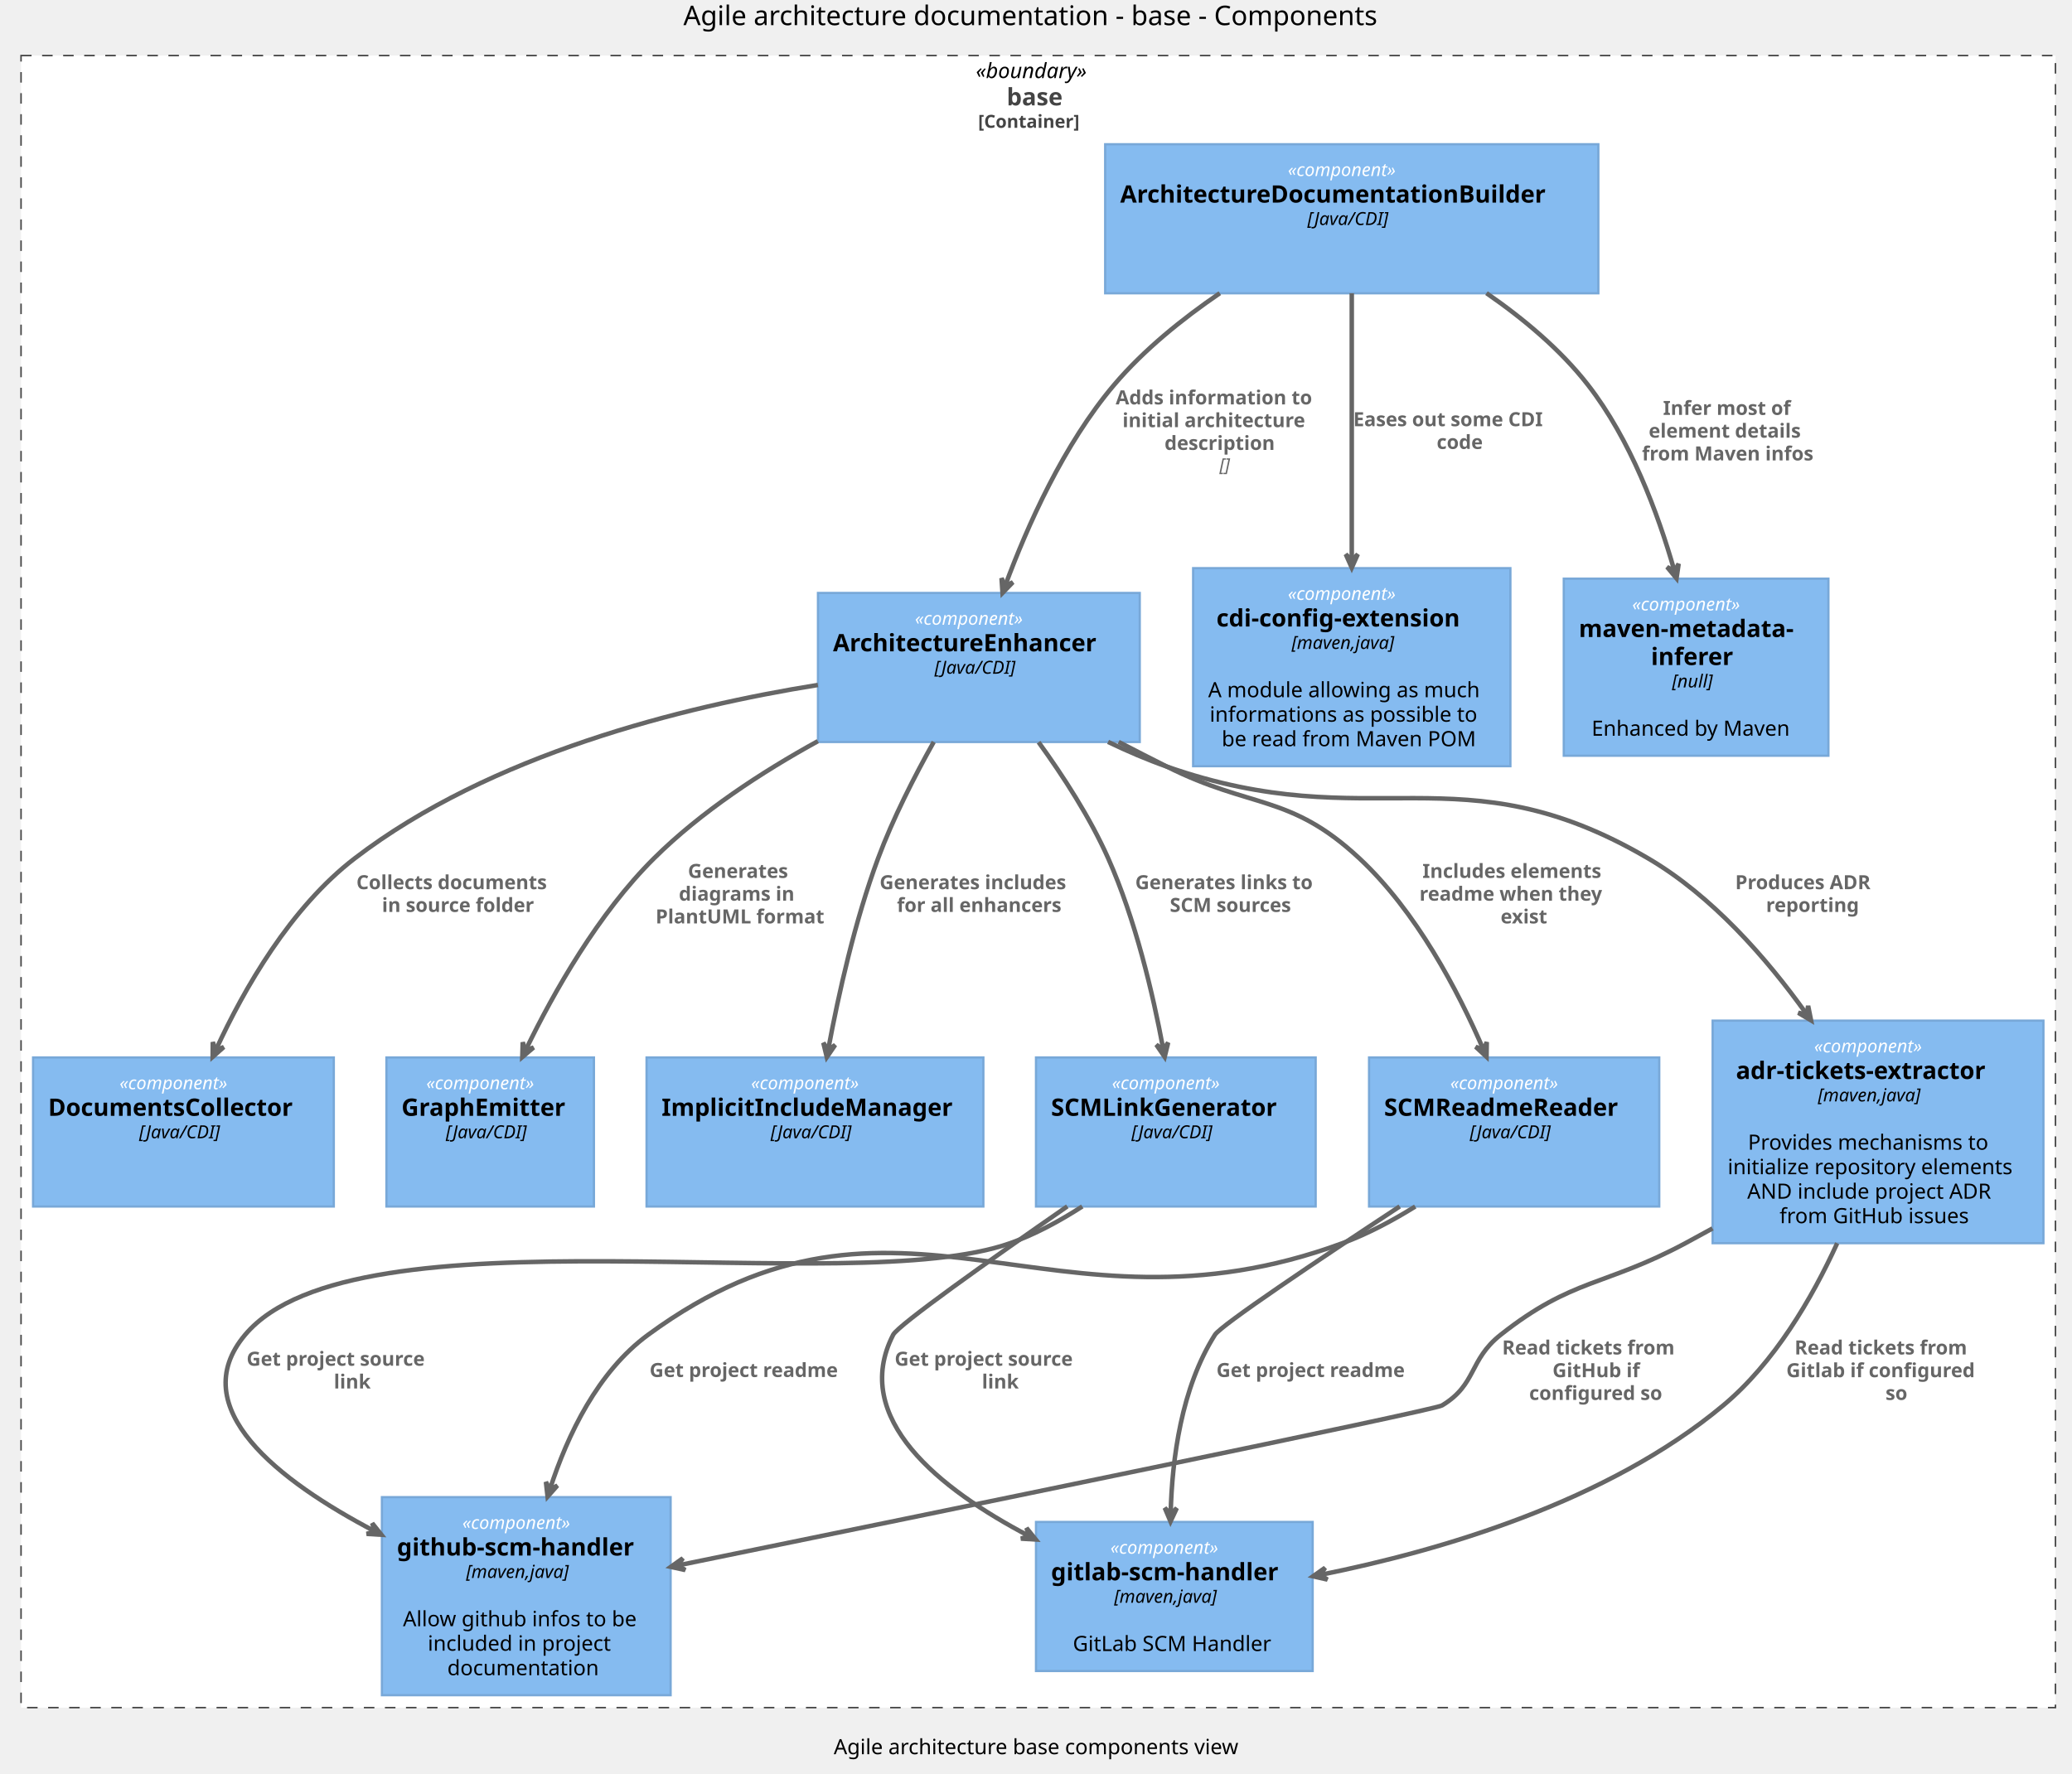
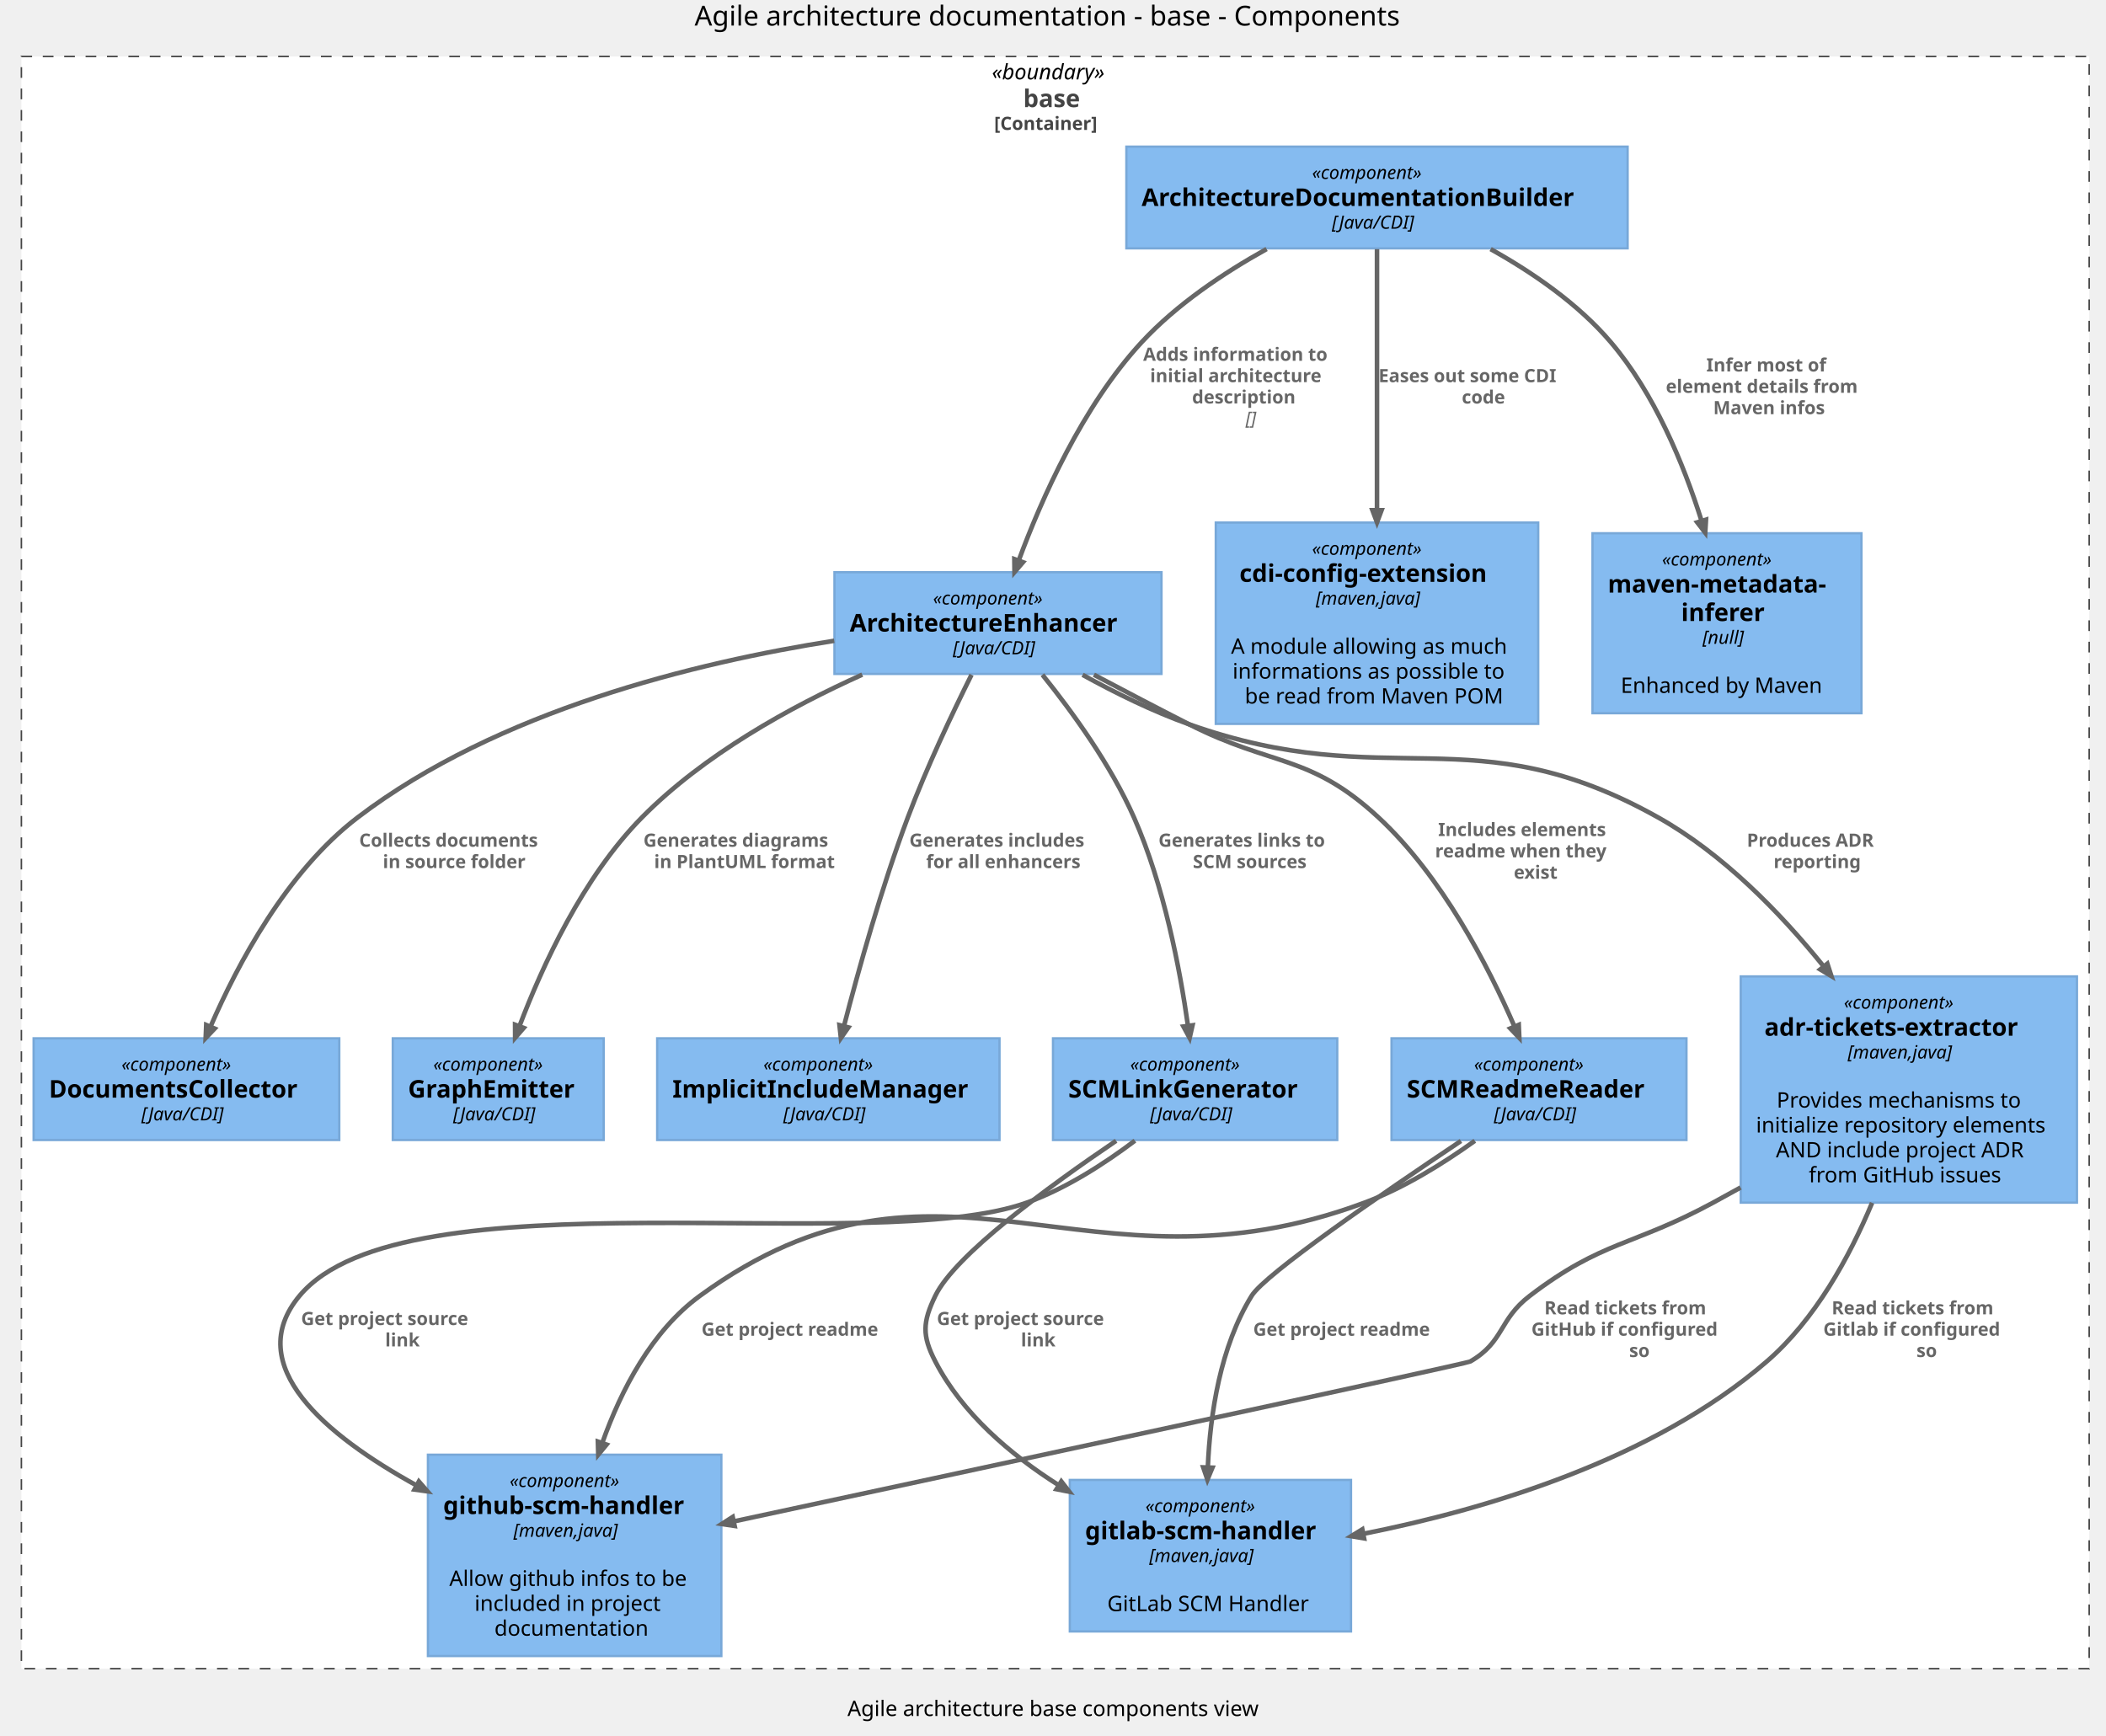
- <svg xmlns="http://www.w3.org/2000/svg" contentScriptType="application/ecmascript" contentStyleType="text/css" height="1180px" preserveAspectRatio="none" style="width:1378px;height:1180px;" version="1.1" viewBox="0 0 1378 1180" width="1378px" zoomAndPan="magnify">
+ <svg xmlns="http://www.w3.org/2000/svg" contentScriptType="application/ecmascript" contentStyleType="text/css" height="1136px" preserveAspectRatio="none" style="width:1378px;height:1136px;" version="1.1" viewBox="0 0 1378 1136" width="1378px" zoomAndPan="magnify">
  <defs>
    <style type="text/css">path:hover { stroke: #ADFF2F !important;}</style>
  </defs>
  <g>
    <text fill="#000000" font-family="sans-serif" font-size="18" lengthAdjust="spacingAndGlyphs" textLength="484" x="454.5" y="16.708">Agile architecture documentation - base - Components</text>
-     <rect fill="#FFFFFF" height="1099" style="stroke: #444444; stroke-width: 1.0; stroke-dasharray: 7.0,7.0;" width="1353" x="14" y="36.953" />
+     <rect fill="#FFFFFF" height="1055" style="stroke: #444444; stroke-width: 1.0; stroke-dasharray: 7.0,7.0;" width="1353" x="14" y="36.953" />
    <text fill="#000000" font-family="sans-serif" font-size="14" font-style="italic" lengthAdjust="spacingAndGlyphs" textLength="83" x="649" y="51.948">«boundary»</text>
    <text fill="#444444" font-family="sans-serif" font-size="16" font-weight="bold" lengthAdjust="spacingAndGlyphs" textLength="42" x="669.5" y="70.102">base</text>
    <text fill="#444444" font-family="sans-serif" font-size="12" font-weight="bold" lengthAdjust="spacingAndGlyphs" textLength="80" x="650.5" y="85.014">[Container]</text>
-     <rect fill="#85BBF0" height="99.156" style="stroke: #78A8D8; stroke-width: 1.5;" width="328" x="735" y="95.953" />
-     <text fill="#FFFFFF" font-family="sans-serif" font-size="12" font-style="italic" lengthAdjust="spacingAndGlyphs" textLength="85" x="856.5" y="117.092">«component»</text>
-     <text fill="#000000" font-family="sans-serif" font-size="16" font-weight="bold" lengthAdjust="spacingAndGlyphs" textLength="308" x="745" y="134.773">ArchitectureDocumentationBuilder</text>
-     <text fill="#000000" font-family="sans-serif" font-size="12" font-style="italic" lengthAdjust="spacingAndGlyphs" textLength="59" x="869.5" y="149.685">[Java/CDI]</text>
-     <text fill="#000000" font-family="sans-serif" font-size="14" lengthAdjust="spacingAndGlyphs" textLength="0" x="901" y="165.511" />
-     <text fill="#000000" font-family="sans-serif" font-size="14" lengthAdjust="spacingAndGlyphs" textLength="0" x="901" y="181.808" />
-     <rect fill="#85BBF0" height="99.156" style="stroke: #78A8D8; stroke-width: 1.5;" width="214" x="544" y="394.453" />
-     <text fill="#FFFFFF" font-family="sans-serif" font-size="12" font-style="italic" lengthAdjust="spacingAndGlyphs" textLength="85" x="608.5" y="415.592">«component»</text>
-     <text fill="#000000" font-family="sans-serif" font-size="16" font-weight="bold" lengthAdjust="spacingAndGlyphs" textLength="194" x="554" y="433.273">ArchitectureEnhancer</text>
-     <text fill="#000000" font-family="sans-serif" font-size="12" font-style="italic" lengthAdjust="spacingAndGlyphs" textLength="59" x="621.5" y="448.185">[Java/CDI]</text>
-     <text fill="#000000" font-family="sans-serif" font-size="14" lengthAdjust="spacingAndGlyphs" textLength="0" x="653" y="464.011" />
-     <text fill="#000000" font-family="sans-serif" font-size="14" lengthAdjust="spacingAndGlyphs" textLength="0" x="653" y="480.308" />
-     <rect fill="#85BBF0" height="99.156" style="stroke: #78A8D8; stroke-width: 1.5;" width="200" x="22" y="703.453" />
-     <text fill="#FFFFFF" font-family="sans-serif" font-size="12" font-style="italic" lengthAdjust="spacingAndGlyphs" textLength="85" x="79.5" y="724.592">«component»</text>
-     <text fill="#000000" font-family="sans-serif" font-size="16" font-weight="bold" lengthAdjust="spacingAndGlyphs" textLength="180" x="32" y="742.273">DocumentsCollector</text>
-     <text fill="#000000" font-family="sans-serif" font-size="12" font-style="italic" lengthAdjust="spacingAndGlyphs" textLength="59" x="92.5" y="757.186">[Java/CDI]</text>
-     <text fill="#000000" font-family="sans-serif" font-size="14" lengthAdjust="spacingAndGlyphs" textLength="0" x="124" y="773.011" />
-     <text fill="#000000" font-family="sans-serif" font-size="14" lengthAdjust="spacingAndGlyphs" textLength="0" x="124" y="789.308" />
-     <rect fill="#85BBF0" height="99.156" style="stroke: #78A8D8; stroke-width: 1.5;" width="138" x="257" y="703.453" />
-     <text fill="#FFFFFF" font-family="sans-serif" font-size="12" font-style="italic" lengthAdjust="spacingAndGlyphs" textLength="85" x="283.5" y="724.592">«component»</text>
-     <text fill="#000000" font-family="sans-serif" font-size="16" font-weight="bold" lengthAdjust="spacingAndGlyphs" textLength="118" x="267" y="742.273">GraphEmitter</text>
-     <text fill="#000000" font-family="sans-serif" font-size="12" font-style="italic" lengthAdjust="spacingAndGlyphs" textLength="59" x="296.5" y="757.186">[Java/CDI]</text>
-     <text fill="#000000" font-family="sans-serif" font-size="14" lengthAdjust="spacingAndGlyphs" textLength="0" x="328" y="773.011" />
-     <text fill="#000000" font-family="sans-serif" font-size="14" lengthAdjust="spacingAndGlyphs" textLength="0" x="328" y="789.308" />
-     <rect fill="#85BBF0" height="99.156" style="stroke: #78A8D8; stroke-width: 1.5;" width="224" x="430" y="703.453" />
-     <text fill="#FFFFFF" font-family="sans-serif" font-size="12" font-style="italic" lengthAdjust="spacingAndGlyphs" textLength="85" x="499.5" y="724.592">«component»</text>
-     <text fill="#000000" font-family="sans-serif" font-size="16" font-weight="bold" lengthAdjust="spacingAndGlyphs" textLength="204" x="440" y="742.273">ImplicitIncludeManager</text>
-     <text fill="#000000" font-family="sans-serif" font-size="12" font-style="italic" lengthAdjust="spacingAndGlyphs" textLength="59" x="512.5" y="757.186">[Java/CDI]</text>
-     <text fill="#000000" font-family="sans-serif" font-size="14" lengthAdjust="spacingAndGlyphs" textLength="0" x="544" y="773.011" />
-     <text fill="#000000" font-family="sans-serif" font-size="14" lengthAdjust="spacingAndGlyphs" textLength="0" x="544" y="789.308" />
-     <rect fill="#85BBF0" height="99.156" style="stroke: #78A8D8; stroke-width: 1.5;" width="186" x="689" y="703.453" />
-     <text fill="#FFFFFF" font-family="sans-serif" font-size="12" font-style="italic" lengthAdjust="spacingAndGlyphs" textLength="85" x="739.5" y="724.592">«component»</text>
-     <text fill="#000000" font-family="sans-serif" font-size="16" font-weight="bold" lengthAdjust="spacingAndGlyphs" textLength="166" x="699" y="742.273">SCMLinkGenerator</text>
-     <text fill="#000000" font-family="sans-serif" font-size="12" font-style="italic" lengthAdjust="spacingAndGlyphs" textLength="59" x="752.5" y="757.186">[Java/CDI]</text>
-     <text fill="#000000" font-family="sans-serif" font-size="14" lengthAdjust="spacingAndGlyphs" textLength="0" x="784" y="773.011" />
-     <text fill="#000000" font-family="sans-serif" font-size="14" lengthAdjust="spacingAndGlyphs" textLength="0" x="784" y="789.308" />
-     <rect fill="#85BBF0" height="99.156" style="stroke: #78A8D8; stroke-width: 1.5;" width="193" x="910.5" y="703.453" />
-     <text fill="#FFFFFF" font-family="sans-serif" font-size="12" font-style="italic" lengthAdjust="spacingAndGlyphs" textLength="85" x="964.5" y="724.592">«component»</text>
-     <text fill="#000000" font-family="sans-serif" font-size="16" font-weight="bold" lengthAdjust="spacingAndGlyphs" textLength="173" x="920.5" y="742.273">SCMReadmeReader</text>
-     <text fill="#000000" font-family="sans-serif" font-size="12" font-style="italic" lengthAdjust="spacingAndGlyphs" textLength="59" x="977.5" y="757.186">[Java/CDI]</text>
-     <text fill="#000000" font-family="sans-serif" font-size="14" lengthAdjust="spacingAndGlyphs" textLength="0" x="1009" y="773.011" />
-     <text fill="#000000" font-family="sans-serif" font-size="14" lengthAdjust="spacingAndGlyphs" textLength="0" x="1009" y="789.308" />
-     <rect fill="#85BBF0" height="148.047" style="stroke: #78A8D8; stroke-width: 1.5;" width="220" x="1139" y="678.953" />
-     <text fill="#FFFFFF" font-family="sans-serif" font-size="12" font-style="italic" lengthAdjust="spacingAndGlyphs" textLength="85" x="1206.5" y="700.092">«component»</text>
-     <text fill="#000000" font-family="sans-serif" font-size="16" font-weight="bold" lengthAdjust="spacingAndGlyphs" textLength="189" x="1154.5" y="717.773">adr-tickets-extractor</text>
-     <text fill="#000000" font-family="sans-serif" font-size="12" font-style="italic" lengthAdjust="spacingAndGlyphs" textLength="80" x="1209" y="732.686">[maven,java]</text>
-     <text fill="#000000" font-family="sans-serif" font-size="14" lengthAdjust="spacingAndGlyphs" textLength="0" x="1251" y="748.511" />
-     <text fill="#000000" font-family="sans-serif" font-size="14" lengthAdjust="spacingAndGlyphs" textLength="169" x="1162.5" y="764.808">Provides mechanisms to</text>
-     <text fill="#000000" font-family="sans-serif" font-size="14" lengthAdjust="spacingAndGlyphs" textLength="196" x="1149" y="781.105">initialize repository elements</text>
-     <text fill="#000000" font-family="sans-serif" font-size="14" lengthAdjust="spacingAndGlyphs" textLength="170" x="1162" y="797.401">AND include project ADR</text>
-     <text fill="#000000" font-family="sans-serif" font-size="14" lengthAdjust="spacingAndGlyphs" textLength="131" x="1183.5" y="813.698">from GitHub issues</text>
-     <rect fill="#85BBF0" height="131.75" style="stroke: #78A8D8; stroke-width: 1.5;" width="211" x="793.5" y="377.953" />
-     <text fill="#FFFFFF" font-family="sans-serif" font-size="12" font-style="italic" lengthAdjust="spacingAndGlyphs" textLength="85" x="856.5" y="399.092">«component»</text>
-     <text fill="#000000" font-family="sans-serif" font-size="16" font-weight="bold" lengthAdjust="spacingAndGlyphs" textLength="180" x="809" y="416.773">cdi-config-extension</text>
-     <text fill="#000000" font-family="sans-serif" font-size="12" font-style="italic" lengthAdjust="spacingAndGlyphs" textLength="80" x="859" y="431.685">[maven,java]</text>
-     <text fill="#000000" font-family="sans-serif" font-size="14" lengthAdjust="spacingAndGlyphs" textLength="0" x="901" y="447.511" />
-     <text fill="#000000" font-family="sans-serif" font-size="14" lengthAdjust="spacingAndGlyphs" textLength="187" x="803.5" y="463.808">A module allowing as much</text>
-     <text fill="#000000" font-family="sans-serif" font-size="14" lengthAdjust="spacingAndGlyphs" textLength="185" x="804.5" y="480.104">informations as possible to</text>
-     <text fill="#000000" font-family="sans-serif" font-size="14" lengthAdjust="spacingAndGlyphs" textLength="173" x="812.5" y="496.401">be read from Maven POM</text>
-     <rect fill="#85BBF0" height="131.75" style="stroke: #78A8D8; stroke-width: 1.5;" width="192" x="254" y="995.953" />
-     <text fill="#FFFFFF" font-family="sans-serif" font-size="12" font-style="italic" lengthAdjust="spacingAndGlyphs" textLength="85" x="307.5" y="1017.092">«component»</text>
-     <text fill="#000000" font-family="sans-serif" font-size="16" font-weight="bold" lengthAdjust="spacingAndGlyphs" textLength="172" x="264" y="1034.773">github-scm-handler</text>
-     <text fill="#000000" font-family="sans-serif" font-size="12" font-style="italic" lengthAdjust="spacingAndGlyphs" textLength="80" x="310" y="1049.686">[maven,java]</text>
-     <text fill="#000000" font-family="sans-serif" font-size="14" lengthAdjust="spacingAndGlyphs" textLength="0" x="352" y="1065.511" />
-     <text fill="#000000" font-family="sans-serif" font-size="14" lengthAdjust="spacingAndGlyphs" textLength="160" x="268" y="1081.808">Allow github infos to be</text>
-     <text fill="#000000" font-family="sans-serif" font-size="14" lengthAdjust="spacingAndGlyphs" textLength="127" x="284.5" y="1098.104">included in project</text>
-     <text fill="#000000" font-family="sans-serif" font-size="14" lengthAdjust="spacingAndGlyphs" textLength="105" x="297.5" y="1114.401">documentation</text>
-     <rect fill="#85BBF0" height="99.156" style="stroke: #78A8D8; stroke-width: 1.5;" width="184" x="689" y="1012.453" />
-     <text fill="#FFFFFF" font-family="sans-serif" font-size="12" font-style="italic" lengthAdjust="spacingAndGlyphs" textLength="85" x="738.5" y="1033.592">«component»</text>
-     <text fill="#000000" font-family="sans-serif" font-size="16" font-weight="bold" lengthAdjust="spacingAndGlyphs" textLength="164" x="699" y="1051.273">gitlab-scm-handler</text>
-     <text fill="#000000" font-family="sans-serif" font-size="12" font-style="italic" lengthAdjust="spacingAndGlyphs" textLength="80" x="741" y="1066.186">[maven,java]</text>
-     <text fill="#000000" font-family="sans-serif" font-size="14" lengthAdjust="spacingAndGlyphs" textLength="0" x="783" y="1082.011" />
-     <text fill="#000000" font-family="sans-serif" font-size="14" lengthAdjust="spacingAndGlyphs" textLength="135" x="713.5" y="1098.308">GitLab SCM Handler</text>
-     <rect fill="#85BBF0" height="117.781" style="stroke: #78A8D8; stroke-width: 1.5;" width="176" x="1040" y="384.953" />
-     <text fill="#FFFFFF" font-family="sans-serif" font-size="12" font-style="italic" lengthAdjust="spacingAndGlyphs" textLength="85" x="1085.5" y="406.092">«component»</text>
-     <text fill="#000000" font-family="sans-serif" font-size="16" font-weight="bold" lengthAdjust="spacingAndGlyphs" textLength="156" x="1050" y="423.773">maven-metadata-</text>
-     <text fill="#000000" font-family="sans-serif" font-size="16" font-weight="bold" lengthAdjust="spacingAndGlyphs" textLength="60" x="1098" y="442.398">inferer</text>
-     <text fill="#000000" font-family="sans-serif" font-size="12" font-style="italic" lengthAdjust="spacingAndGlyphs" textLength="32" x="1112" y="457.31">[null]</text>
-     <text fill="#000000" font-family="sans-serif" font-size="14" lengthAdjust="spacingAndGlyphs" textLength="0" x="1130" y="473.136" />
-     <text fill="#000000" font-family="sans-serif" font-size="14" lengthAdjust="spacingAndGlyphs" textLength="139" x="1058.5" y="489.433">Enhanced by Maven</text>
-     <path d="M811.257,195.042 C786.365,212.047 760.705,232.724 741,255.953 C707.484,295.464 683.306,349.587 668.504,389.617 " fill="none" id="12-&gt;16" style="stroke: #666666; stroke-width: 3.0;" />
-     <polygon fill="#666666" points="666.746,394.427,673.593,387.348,668.463,389.731,666.08,384.601,666.746,394.427" style="stroke: #666666; stroke-width: 3.0;" />
-     <text fill="#666666" font-family="sans-serif" font-size="13" font-weight="bold" lengthAdjust="spacingAndGlyphs" textLength="148" x="742" y="269.02">Adds information to</text>
-     <text fill="#666666" font-family="sans-serif" font-size="13" font-weight="bold" lengthAdjust="spacingAndGlyphs" textLength="134" x="746.5" y="284.153">initial architecture</text>
-     <text fill="#666666" font-family="sans-serif" font-size="13" font-weight="bold" lengthAdjust="spacingAndGlyphs" textLength="83" x="774.5" y="299.286">description</text>
-     <text fill="#666666" font-family="sans-serif" font-size="12" font-style="italic" lengthAdjust="spacingAndGlyphs" textLength="10" x="811" y="313.49">[]</text>
-     <path d="M899,195.079 C899,243.5 899,317.667 899,372.449 " fill="none" id="12-&gt;35" style="stroke: #666666; stroke-width: 3.0;" />
-     <polygon fill="#666666" points="899,377.688,903,368.688,899,372.688,895,368.688,899,377.688" style="stroke: #666666; stroke-width: 3.0;" />
-     <text fill="#666666" font-family="sans-serif" font-size="13" font-weight="bold" lengthAdjust="spacingAndGlyphs" textLength="147" x="900" y="283.52">Eases out some CDI</text>
-     <text fill="#666666" font-family="sans-serif" font-size="13" font-weight="bold" lengthAdjust="spacingAndGlyphs" textLength="36" x="955.5" y="298.653">code</text>
-     <path d="M988.59,195.01 C1012.969,211.831 1037.671,232.416 1056,255.953 C1084.258,292.241 1102.489,340.897 1113.535,379.618 " fill="none" id="12-&gt;37" style="stroke: #666666; stroke-width: 3.0;" />
-     <polygon fill="#666666" points="1114.98,384.772,1116.402,375.026,1113.63,379.957,1108.699,377.186,1114.98,384.772" style="stroke: #666666; stroke-width: 3.0;" />
-     <text fill="#666666" font-family="sans-serif" font-size="13" font-weight="bold" lengthAdjust="spacingAndGlyphs" textLength="96" x="1106" y="276.02">Infer most of</text>
-     <text fill="#666666" font-family="sans-serif" font-size="13" font-weight="bold" lengthAdjust="spacingAndGlyphs" textLength="115" x="1096.5" y="291.153">element details</text>
-     <text fill="#666666" font-family="sans-serif" font-size="13" font-weight="bold" lengthAdjust="spacingAndGlyphs" textLength="129" x="1092" y="306.286">from Maven infos</text>
-     <path d="M543.947,455.657 C454.027,470.087 326.141,501.843 236,570.953 C193.209,603.76 162.383,657.584 143.66,698.208 " fill="none" id="16-&gt;14" style="stroke: #666666; stroke-width: 3.0;" />
-     <polygon fill="#666666" points="141.437,703.095,148.805,696.56,143.508,698.544,141.523,693.246,141.437,703.095" style="stroke: #666666; stroke-width: 3.0;" />
-     <text fill="#666666" font-family="sans-serif" font-size="13" font-weight="bold" lengthAdjust="spacingAndGlyphs" textLength="145" x="237" y="591.52">Collects documents</text>
-     <text fill="#666666" font-family="sans-serif" font-size="13" font-weight="bold" lengthAdjust="spacingAndGlyphs" textLength="116" x="254" y="606.653">in source folder</text>
-     <path d="M543.917,493.065 C506.594,513.586 466.271,539.934 435,570.953 C397.938,607.717 368.502,659.562 349.61,698.519 " fill="none" id="16-&gt;13" style="stroke: #666666; stroke-width: 3.0;" />
-     <polygon fill="#666666" points="347.358,703.204,354.862,696.825,349.524,698.697,347.651,693.36,347.358,703.204" style="stroke: #666666; stroke-width: 3.0;" />
-     <text fill="#666666" font-family="sans-serif" font-size="13" font-weight="bold" lengthAdjust="spacingAndGlyphs" textLength="76" x="457.5" y="584.02">Generates</text>
-     <text fill="#666666" font-family="sans-serif" font-size="13" font-weight="bold" lengthAdjust="spacingAndGlyphs" textLength="88" x="451.5" y="599.153">diagrams in</text>
-     <text fill="#666666" font-family="sans-serif" font-size="13" font-weight="bold" lengthAdjust="spacingAndGlyphs" textLength="124" x="436" y="614.286">PlantUML format</text>
-     <path d="M621.002,493.546 C608.152,516.466 593.865,544.434 584,570.953 C568.591,612.378 557.684,661.282 550.854,697.96 " fill="none" id="16-&gt;15" style="stroke: #666666; stroke-width: 3.0;" />
-     <polygon fill="#666666" points="549.875,703.28,555.437,695.152,550.78,698.363,547.569,693.705,549.875,703.28" style="stroke: #666666; stroke-width: 3.0;" />
-     <text fill="#666666" font-family="sans-serif" font-size="13" font-weight="bold" lengthAdjust="spacingAndGlyphs" textLength="142" x="585" y="591.52">Generates includes</text>
-     <text fill="#666666" font-family="sans-serif" font-size="13" font-weight="bold" lengthAdjust="spacingAndGlyphs" textLength="124" x="596.5" y="606.653">for all enhancers</text>
-     <path d="M690.727,493.737 C707.055,516.24 724.926,543.829 737,570.953 C755.104,611.624 766.709,660.787 773.59,697.759 " fill="none" id="16-&gt;11" style="stroke: #666666; stroke-width: 3.0;" />
-     <polygon fill="#666666" points="774.572,703.123,776.887,693.55,773.672,698.205,769.017,694.99,774.572,703.123" style="stroke: #666666; stroke-width: 3.0;" />
-     <text fill="#666666" font-family="sans-serif" font-size="13" font-weight="bold" lengthAdjust="spacingAndGlyphs" textLength="135" x="755" y="591.52">Generates links to</text>
-     <text fill="#666666" font-family="sans-serif" font-size="13" font-weight="bold" lengthAdjust="spacingAndGlyphs" textLength="94" x="778" y="606.653">SCM sources</text>
-     <path d="M743.955,493.572 C754.727,499.162 765.582,504.723 776,509.953 C832.32,538.227 857.901,527.985 904,570.953 C941.899,606.278 969.55,658.772 986.603,698.318 " fill="none" id="16-&gt;17" style="stroke: #666666; stroke-width: 3.0;" />
-     <polygon fill="#666666" points="988.63,703.074,988.781,693.226,986.669,698.474,981.422,696.363,988.63,703.074" style="stroke: #666666; stroke-width: 3.0;" />
-     <text fill="#666666" font-family="sans-serif" font-size="13" font-weight="bold" lengthAdjust="spacingAndGlyphs" textLength="134" x="946" y="584.02">Includes elements</text>
-     <text fill="#666666" font-family="sans-serif" font-size="13" font-weight="bold" lengthAdjust="spacingAndGlyphs" textLength="138" x="944" y="599.153">readme when they</text>
-     <text fill="#666666" font-family="sans-serif" font-size="13" font-weight="bold" lengthAdjust="spacingAndGlyphs" textLength="35" x="998" y="614.286">exist</text>
-     <path d="M736.925,493.538 C749.754,499.693 763.031,505.408 776,509.953 C912.635,557.838 971.084,497.753 1096,570.953 C1138.608,595.921 1174.807,637.301 1201.282,674.3 " fill="none" id="16-&gt;31" style="stroke: #666666; stroke-width: 3.0;" />
-     <polygon fill="#666666" points="1204.462,678.789,1202.523,669.133,1201.571,674.709,1195.995,673.758,1204.462,678.789" style="stroke: #666666; stroke-width: 3.0;" />
-     <text fill="#666666" font-family="sans-serif" font-size="13" font-weight="bold" lengthAdjust="spacingAndGlyphs" textLength="105" x="1154" y="591.52">Produces ADR</text>
-     <text fill="#666666" font-family="sans-serif" font-size="13" font-weight="bold" lengthAdjust="spacingAndGlyphs" textLength="69" x="1174.5" y="606.653">reporting</text>
-     <path d="M719.776,802.576 C704.875,812.198 688.484,821.098 672,826.953 C564.65,865.082 236.319,800.762 163,887.953 C122.168,936.511 185.377,985.139 249.093,1018.592 " fill="none" id="11-&gt;25" style="stroke: #666666; stroke-width: 3.0;" />
-     <polygon fill="#666666" points="253.68,1020.975,247.537,1013.277,249.243,1018.67,243.849,1020.376,253.68,1020.975" style="stroke: #666666; stroke-width: 3.0;" />
-     <text fill="#666666" font-family="sans-serif" font-size="13" font-weight="bold" lengthAdjust="spacingAndGlyphs" textLength="137" x="164" y="908.52">Get project source</text>
-     <text fill="#666666" font-family="sans-serif" font-size="13" font-weight="bold" lengthAdjust="spacingAndGlyphs" textLength="26" x="222" y="923.653">link</text>
-     <path d="M709.816,802.511 C658.233,838.289 597.353,881.417 594,887.953 C565.493,943.52 624.943,990.608 684.203,1021.729 " fill="none" id="11-&gt;28" style="stroke: #666666; stroke-width: 3.0;" />
-     <polygon fill="#666666" points="688.833,1024.129,682.683,1016.436,684.394,1021.828,679.002,1023.539,688.833,1024.129" style="stroke: #666666; stroke-width: 3.0;" />
-     <text fill="#666666" font-family="sans-serif" font-size="13" font-weight="bold" lengthAdjust="spacingAndGlyphs" textLength="137" x="595" y="908.52">Get project source</text>
-     <text fill="#666666" font-family="sans-serif" font-size="13" font-weight="bold" lengthAdjust="spacingAndGlyphs" textLength="26" x="653" y="923.653">link</text>
-     <path d="M941.214,802.622 C926.039,812.057 909.492,820.867 893,826.953 C698.692,898.656 597.964,765.398 431,887.953 C397.58,912.484 377.513,954.268 365.713,990.741 " fill="none" id="17-&gt;25" style="stroke: #666666; stroke-width: 3.0;" />
-     <polygon fill="#666666" points="364.173,995.62,370.696,988.241,365.678,990.852,363.067,985.833,364.173,995.62" style="stroke: #666666; stroke-width: 3.0;" />
-     <text fill="#666666" font-family="sans-serif" font-size="13" font-weight="bold" lengthAdjust="spacingAndGlyphs" textLength="145" x="432" y="916.02">Get project readme</text>
-     <path d="M930.886,802.559 C876.448,838.364 812.082,881.504 808,887.953 C785.637,923.282 779.463,970.528 778.562,1006.872 " fill="none" id="17-&gt;28" style="stroke: #666666; stroke-width: 3.0;" />
-     <polygon fill="#666666" points="778.466,1012.153,782.629,1003.227,778.557,1007.154,774.631,1003.082,778.466,1012.153" style="stroke: #666666; stroke-width: 3.0;" />
-     <text fill="#666666" font-family="sans-serif" font-size="13" font-weight="bold" lengthAdjust="spacingAndGlyphs" textLength="145" x="809" y="916.02">Get project readme</text>
-     <path d="M1138.935,817.18 C1132.888,820.522 1126.881,823.799 1121,826.953 C1067.226,855.794 1045.857,850.095 998,887.953 C976.712,904.794 982.255,920.954 959,934.953 C953.524,938.25 622.865,1006.172 451.144,1041.299 " fill="none" id="31-&gt;25" style="stroke: #666666; stroke-width: 3.0;" />
-     <polygon fill="#666666" points="446.11,1042.328,455.729,1044.443,451.009,1041.326,454.126,1036.606,446.11,1042.328" style="stroke: #666666; stroke-width: 3.0;" />
-     <text fill="#666666" font-family="sans-serif" font-size="13" font-weight="bold" lengthAdjust="spacingAndGlyphs" textLength="133" x="999" y="901.02">Read tickets from</text>
-     <text fill="#666666" font-family="sans-serif" font-size="13" font-weight="bold" lengthAdjust="spacingAndGlyphs" textLength="66" x="1032.5" y="916.153">GitHub if</text>
-     <text fill="#666666" font-family="sans-serif" font-size="13" font-weight="bold" lengthAdjust="spacingAndGlyphs" textLength="102" x="1017" y="931.286">configured so</text>
-     <path d="M1221.837,827.023 C1204.998,863.913 1180.011,906.577 1146,934.953 C1069.123,999.094 957.851,1031.61 878.403,1047.577 " fill="none" id="31-&gt;28" style="stroke: #666666; stroke-width: 3.0;" />
-     <polygon fill="#666666" points="873.216,1048.605,882.822,1050.779,878.121,1047.633,881.267,1042.931,873.216,1048.605" style="stroke: #666666; stroke-width: 3.0;" />
-     <text fill="#666666" font-family="sans-serif" font-size="13" font-weight="bold" lengthAdjust="spacingAndGlyphs" textLength="133" x="1193.5" y="901.02">Read tickets from</text>
-     <text fill="#666666" font-family="sans-serif" font-size="13" font-weight="bold" lengthAdjust="spacingAndGlyphs" textLength="144" x="1188" y="916.153">Gitlab if configured</text>
-     <text fill="#666666" font-family="sans-serif" font-size="13" font-weight="bold" lengthAdjust="spacingAndGlyphs" textLength="17" x="1254" y="931.286">so</text>
-     <text fill="#000000" font-family="sans-serif" font-size="14" lengthAdjust="spacingAndGlyphs" textLength="284" x="554.5" y="1166.948">Agile architecture base components view</text>
+     <rect fill="#85BBF0" height="66.562" style="stroke: #78A8D8; stroke-width: 1.5;" width="328" x="737" y="95.953" />
+     <text fill="#000000" font-family="sans-serif" font-size="12" font-style="italic" lengthAdjust="spacingAndGlyphs" textLength="85" x="858.5" y="117.092">«component»</text>
+     <text fill="#000000" font-family="sans-serif" font-size="16" font-weight="bold" lengthAdjust="spacingAndGlyphs" textLength="308" x="747" y="134.773">ArchitectureDocumentationBuilder</text>
+     <text fill="#000000" font-family="sans-serif" font-size="12" font-style="italic" lengthAdjust="spacingAndGlyphs" textLength="59" x="871.5" y="149.685">[Java/CDI]</text>
+     <rect fill="#85BBF0" height="66.562" style="stroke: #78A8D8; stroke-width: 1.5;" width="214" x="546" y="374.453" />
+     <text fill="#000000" font-family="sans-serif" font-size="12" font-style="italic" lengthAdjust="spacingAndGlyphs" textLength="85" x="610.5" y="395.592">«component»</text>
+     <text fill="#000000" font-family="sans-serif" font-size="16" font-weight="bold" lengthAdjust="spacingAndGlyphs" textLength="194" x="556" y="413.273">ArchitectureEnhancer</text>
+     <text fill="#000000" font-family="sans-serif" font-size="12" font-style="italic" lengthAdjust="spacingAndGlyphs" textLength="59" x="623.5" y="428.185">[Java/CDI]</text>
+     <rect fill="#85BBF0" height="66.562" style="stroke: #78A8D8; stroke-width: 1.5;" width="200" x="22" y="679.453" />
+     <text fill="#000000" font-family="sans-serif" font-size="12" font-style="italic" lengthAdjust="spacingAndGlyphs" textLength="85" x="79.5" y="700.592">«component»</text>
+     <text fill="#000000" font-family="sans-serif" font-size="16" font-weight="bold" lengthAdjust="spacingAndGlyphs" textLength="180" x="32" y="718.273">DocumentsCollector</text>
+     <text fill="#000000" font-family="sans-serif" font-size="12" font-style="italic" lengthAdjust="spacingAndGlyphs" textLength="59" x="92.5" y="733.186">[Java/CDI]</text>
+     <rect fill="#85BBF0" height="66.562" style="stroke: #78A8D8; stroke-width: 1.5;" width="138" x="257" y="679.453" />
+     <text fill="#000000" font-family="sans-serif" font-size="12" font-style="italic" lengthAdjust="spacingAndGlyphs" textLength="85" x="283.5" y="700.592">«component»</text>
+     <text fill="#000000" font-family="sans-serif" font-size="16" font-weight="bold" lengthAdjust="spacingAndGlyphs" textLength="118" x="267" y="718.273">GraphEmitter</text>
+     <text fill="#000000" font-family="sans-serif" font-size="12" font-style="italic" lengthAdjust="spacingAndGlyphs" textLength="59" x="296.5" y="733.186">[Java/CDI]</text>
+     <rect fill="#85BBF0" height="66.562" style="stroke: #78A8D8; stroke-width: 1.5;" width="224" x="430" y="679.453" />
+     <text fill="#000000" font-family="sans-serif" font-size="12" font-style="italic" lengthAdjust="spacingAndGlyphs" textLength="85" x="499.5" y="700.592">«component»</text>
+     <text fill="#000000" font-family="sans-serif" font-size="16" font-weight="bold" lengthAdjust="spacingAndGlyphs" textLength="204" x="440" y="718.273">ImplicitIncludeManager</text>
+     <text fill="#000000" font-family="sans-serif" font-size="12" font-style="italic" lengthAdjust="spacingAndGlyphs" textLength="59" x="512.5" y="733.186">[Java/CDI]</text>
+     <rect fill="#85BBF0" height="66.562" style="stroke: #78A8D8; stroke-width: 1.5;" width="186" x="689" y="679.453" />
+     <text fill="#000000" font-family="sans-serif" font-size="12" font-style="italic" lengthAdjust="spacingAndGlyphs" textLength="85" x="739.5" y="700.592">«component»</text>
+     <text fill="#000000" font-family="sans-serif" font-size="16" font-weight="bold" lengthAdjust="spacingAndGlyphs" textLength="166" x="699" y="718.273">SCMLinkGenerator</text>
+     <text fill="#000000" font-family="sans-serif" font-size="12" font-style="italic" lengthAdjust="spacingAndGlyphs" textLength="59" x="752.5" y="733.186">[Java/CDI]</text>
+     <rect fill="#85BBF0" height="66.562" style="stroke: #78A8D8; stroke-width: 1.5;" width="193" x="910.5" y="679.453" />
+     <text fill="#000000" font-family="sans-serif" font-size="12" font-style="italic" lengthAdjust="spacingAndGlyphs" textLength="85" x="964.5" y="700.592">«component»</text>
+     <text fill="#000000" font-family="sans-serif" font-size="16" font-weight="bold" lengthAdjust="spacingAndGlyphs" textLength="173" x="920.5" y="718.273">SCMReadmeReader</text>
+     <text fill="#000000" font-family="sans-serif" font-size="12" font-style="italic" lengthAdjust="spacingAndGlyphs" textLength="59" x="977.5" y="733.186">[Java/CDI]</text>
+     <rect fill="#85BBF0" height="148.047" style="stroke: #78A8D8; stroke-width: 1.5;" width="220" x="1139" y="638.953" />
+     <text fill="#000000" font-family="sans-serif" font-size="12" font-style="italic" lengthAdjust="spacingAndGlyphs" textLength="85" x="1206.5" y="660.092">«component»</text>
+     <text fill="#000000" font-family="sans-serif" font-size="16" font-weight="bold" lengthAdjust="spacingAndGlyphs" textLength="189" x="1154.5" y="677.773">adr-tickets-extractor</text>
+     <text fill="#000000" font-family="sans-serif" font-size="12" font-style="italic" lengthAdjust="spacingAndGlyphs" textLength="80" x="1209" y="692.686">[maven,java]</text>
+     <text fill="#000000" font-family="sans-serif" font-size="14" lengthAdjust="spacingAndGlyphs" textLength="0" x="1251" y="708.511" />
+     <text fill="#000000" font-family="sans-serif" font-size="14" lengthAdjust="spacingAndGlyphs" textLength="169" x="1162.5" y="724.808">Provides mechanisms to</text>
+     <text fill="#000000" font-family="sans-serif" font-size="14" lengthAdjust="spacingAndGlyphs" textLength="196" x="1149" y="741.105">initialize repository elements</text>
+     <text fill="#000000" font-family="sans-serif" font-size="14" lengthAdjust="spacingAndGlyphs" textLength="170" x="1162" y="757.401">AND include project ADR</text>
+     <text fill="#000000" font-family="sans-serif" font-size="14" lengthAdjust="spacingAndGlyphs" textLength="131" x="1183.5" y="773.698">from GitHub issues</text>
+     <rect fill="#85BBF0" height="131.75" style="stroke: #78A8D8; stroke-width: 1.5;" width="211" x="795.5" y="341.953" />
+     <text fill="#000000" font-family="sans-serif" font-size="12" font-style="italic" lengthAdjust="spacingAndGlyphs" textLength="85" x="858.5" y="363.092">«component»</text>
+     <text fill="#000000" font-family="sans-serif" font-size="16" font-weight="bold" lengthAdjust="spacingAndGlyphs" textLength="180" x="811" y="380.773">cdi-config-extension</text>
+     <text fill="#000000" font-family="sans-serif" font-size="12" font-style="italic" lengthAdjust="spacingAndGlyphs" textLength="80" x="861" y="395.685">[maven,java]</text>
+     <text fill="#000000" font-family="sans-serif" font-size="14" lengthAdjust="spacingAndGlyphs" textLength="0" x="903" y="411.511" />
+     <text fill="#000000" font-family="sans-serif" font-size="14" lengthAdjust="spacingAndGlyphs" textLength="187" x="805.5" y="427.808">A module allowing as much</text>
+     <text fill="#000000" font-family="sans-serif" font-size="14" lengthAdjust="spacingAndGlyphs" textLength="185" x="806.5" y="444.104">informations as possible to</text>
+     <text fill="#000000" font-family="sans-serif" font-size="14" lengthAdjust="spacingAndGlyphs" textLength="173" x="814.5" y="460.401">be read from Maven POM</text>
+     <rect fill="#85BBF0" height="131.75" style="stroke: #78A8D8; stroke-width: 1.5;" width="192" x="280" y="951.953" />
+     <text fill="#000000" font-family="sans-serif" font-size="12" font-style="italic" lengthAdjust="spacingAndGlyphs" textLength="85" x="333.5" y="973.092">«component»</text>
+     <text fill="#000000" font-family="sans-serif" font-size="16" font-weight="bold" lengthAdjust="spacingAndGlyphs" textLength="172" x="290" y="990.773">github-scm-handler</text>
+     <text fill="#000000" font-family="sans-serif" font-size="12" font-style="italic" lengthAdjust="spacingAndGlyphs" textLength="80" x="336" y="1005.686">[maven,java]</text>
+     <text fill="#000000" font-family="sans-serif" font-size="14" lengthAdjust="spacingAndGlyphs" textLength="0" x="378" y="1021.511" />
+     <text fill="#000000" font-family="sans-serif" font-size="14" lengthAdjust="spacingAndGlyphs" textLength="160" x="294" y="1037.808">Allow github infos to be</text>
+     <text fill="#000000" font-family="sans-serif" font-size="14" lengthAdjust="spacingAndGlyphs" textLength="127" x="310.5" y="1054.104">included in project</text>
+     <text fill="#000000" font-family="sans-serif" font-size="14" lengthAdjust="spacingAndGlyphs" textLength="105" x="323.5" y="1070.401">documentation</text>
+     <rect fill="#85BBF0" height="99.156" style="stroke: #78A8D8; stroke-width: 1.5;" width="184" x="700" y="968.453" />
+     <text fill="#000000" font-family="sans-serif" font-size="12" font-style="italic" lengthAdjust="spacingAndGlyphs" textLength="85" x="749.5" y="989.592">«component»</text>
+     <text fill="#000000" font-family="sans-serif" font-size="16" font-weight="bold" lengthAdjust="spacingAndGlyphs" textLength="164" x="710" y="1007.273">gitlab-scm-handler</text>
+     <text fill="#000000" font-family="sans-serif" font-size="12" font-style="italic" lengthAdjust="spacingAndGlyphs" textLength="80" x="752" y="1022.186">[maven,java]</text>
+     <text fill="#000000" font-family="sans-serif" font-size="14" lengthAdjust="spacingAndGlyphs" textLength="0" x="794" y="1038.011" />
+     <text fill="#000000" font-family="sans-serif" font-size="14" lengthAdjust="spacingAndGlyphs" textLength="135" x="724.5" y="1054.308">GitLab SCM Handler</text>
+     <rect fill="#85BBF0" height="117.781" style="stroke: #78A8D8; stroke-width: 1.5;" width="176" x="1042" y="348.953" />
+     <text fill="#000000" font-family="sans-serif" font-size="12" font-style="italic" lengthAdjust="spacingAndGlyphs" textLength="85" x="1087.5" y="370.092">«component»</text>
+     <text fill="#000000" font-family="sans-serif" font-size="16" font-weight="bold" lengthAdjust="spacingAndGlyphs" textLength="156" x="1052" y="387.773">maven-metadata-</text>
+     <text fill="#000000" font-family="sans-serif" font-size="16" font-weight="bold" lengthAdjust="spacingAndGlyphs" textLength="60" x="1100" y="406.398">inferer</text>
+     <text fill="#000000" font-family="sans-serif" font-size="12" font-style="italic" lengthAdjust="spacingAndGlyphs" textLength="32" x="1114" y="421.31">[null]</text>
+     <text fill="#000000" font-family="sans-serif" font-size="14" lengthAdjust="spacingAndGlyphs" textLength="0" x="1132" y="437.136" />
+     <text fill="#000000" font-family="sans-serif" font-size="14" lengthAdjust="spacingAndGlyphs" textLength="139" x="1060.5" y="453.433">Enhanced by Maven</text>
+     <path d="M828.773,162.966 C800.718,178.568 769.896,199.196 747,223.953 C708.297,265.802 681.424,326.593 666.606,366.686 " fill="none" id="15-&gt;11" style="stroke: #666666; stroke-width: 3.0;" />
+     <polygon fill="#666666" points="663.804,374.417,669.351,367.918,663.71,365.873,663.804,374.417" style="stroke: #666666; stroke-width: 3.0;" />
+     <text fill="#666666" font-family="sans-serif" font-size="12" font-weight="bold" lengthAdjust="spacingAndGlyphs" textLength="140" x="748" y="236.092">Adds information to</text>
+     <text fill="#666666" font-family="sans-serif" font-size="12" font-weight="bold" lengthAdjust="spacingAndGlyphs" textLength="131" x="752.5" y="250.06">initial architecture</text>
+     <text fill="#666666" font-family="sans-serif" font-size="12" font-weight="bold" lengthAdjust="spacingAndGlyphs" textLength="80" x="780" y="264.029">description</text>
+     <text fill="#666666" font-family="sans-serif" font-size="12" font-style="italic" lengthAdjust="spacingAndGlyphs" textLength="10" x="815" y="277.998">[]</text>
+     <path d="M901,163.047 C901,205.104 901,278.354 901,333.817 " fill="none" id="15-&gt;35" style="stroke: #666666; stroke-width: 3.0;" />
+     <polygon fill="#666666" points="901,341.866,904,333.866,898,333.866,901,341.866" style="stroke: #666666; stroke-width: 3.0;" />
+     <text fill="#666666" font-family="sans-serif" font-size="12" font-weight="bold" lengthAdjust="spacingAndGlyphs" textLength="139" x="902" y="250.092">Eases out some CDI</text>
+     <text fill="#666666" font-family="sans-serif" font-size="12" font-weight="bold" lengthAdjust="spacingAndGlyphs" textLength="34" x="956.5" y="264.06">code</text>
+     <path d="M975.342,163.014 C1002.93,178.398 1032.665,198.859 1054,223.953 C1082.529,257.509 1101.487,303.252 1113.334,340.734 " fill="none" id="15-&gt;37" style="stroke: #666666; stroke-width: 3.0;" />
+     <polygon fill="#666666" points="1115.755,348.599,1116.269,340.071,1110.535,341.836,1115.755,348.599" style="stroke: #666666; stroke-width: 3.0;" />
+     <text fill="#666666" font-family="sans-serif" font-size="12" font-weight="bold" lengthAdjust="spacingAndGlyphs" textLength="90" x="1116.5" y="243.092">Infer most of</text>
+     <text fill="#666666" font-family="sans-serif" font-size="12" font-weight="bold" lengthAdjust="spacingAndGlyphs" textLength="147" x="1090" y="257.06">element details from</text>
+     <text fill="#666666" font-family="sans-serif" font-size="12" font-weight="bold" lengthAdjust="spacingAndGlyphs" textLength="85" x="1121" y="271.029">Maven infos</text>
+     <path d="M545.863,419.315 C455.06,433.553 325.402,465.218 234,534.953 C187.505,570.427 155.346,631.194 137.786,671.716 " fill="none" id="11-&gt;17" style="stroke: #666666; stroke-width: 3.0;" />
+     <polygon fill="#666666" points="134.572,679.286,140.46,673.094,134.937,670.75,134.572,679.286" style="stroke: #666666; stroke-width: 3.0;" />
+     <text fill="#666666" font-family="sans-serif" font-size="12" font-weight="bold" lengthAdjust="spacingAndGlyphs" textLength="138" x="235" y="554.092">Collects documents</text>
+     <text fill="#666666" font-family="sans-serif" font-size="12" font-weight="bold" lengthAdjust="spacingAndGlyphs" textLength="111" x="250.5" y="568.061">in source folder</text>
+     <path d="M564.182,441.486 C516.951,462.725 460.451,493.965 420,534.953 C381.337,574.129 354.667,632.476 339.868,671.575 " fill="none" id="11-&gt;12" style="stroke: #666666; stroke-width: 3.0;" />
+     <polygon fill="#666666" points="337.066,679.127,342.662,672.67,337.036,670.583,337.066,679.127" style="stroke: #666666; stroke-width: 3.0;" />
+     <text fill="#666666" font-family="sans-serif" font-size="12" font-weight="bold" lengthAdjust="spacingAndGlyphs" textLength="145" x="421" y="554.092">Generates diagrams</text>
+     <text fill="#666666" font-family="sans-serif" font-size="12" font-weight="bold" lengthAdjust="spacingAndGlyphs" textLength="135" x="428" y="568.061">in PlantUML format</text>
+     <path d="M635.68,441.586 C623.09,466.847 606.19,502.524 594,534.953 C576.781,580.76 561.677,634.925 552.247,671.373 " fill="none" id="11-&gt;14" style="stroke: #666666; stroke-width: 3.0;" />
+     <polygon fill="#666666" points="550.207,679.328,555.1,672.324,549.289,670.833,550.207,679.328" style="stroke: #666666; stroke-width: 3.0;" />
+     <text fill="#666666" font-family="sans-serif" font-size="12" font-weight="bold" lengthAdjust="spacingAndGlyphs" textLength="138" x="595" y="554.092">Generates includes</text>
+     <text fill="#666666" font-family="sans-serif" font-size="12" font-weight="bold" lengthAdjust="spacingAndGlyphs" textLength="120" x="606" y="568.061">for all enhancers</text>
+     <path d="M682.086,441.575 C701.754,465.975 726.817,500.6 742,534.953 C761.581,579.258 772.042,634.153 777.292,671.173 " fill="none" id="11-&gt;16" style="stroke: #666666; stroke-width: 3.0;" />
+     <polygon fill="#666666" points="778.395,679.254,780.285,670.922,774.34,671.733,778.395,679.254" style="stroke: #666666; stroke-width: 3.0;" />
+     <text fill="#666666" font-family="sans-serif" font-size="12" font-weight="bold" lengthAdjust="spacingAndGlyphs" textLength="131" x="758" y="554.092">Generates links to</text>
+     <text fill="#666666" font-family="sans-serif" font-size="12" font-weight="bold" lengthAdjust="spacingAndGlyphs" textLength="90" x="780.5" y="568.061">SCM sources</text>
+     <path d="M715.767,441.543 C735.611,452.042 757.667,463.587 778,473.953 C832.717,501.85 856.957,493.2 902,534.953 C943.566,573.483 973.815,632.239 990.886,671.588 " fill="none" id="11-&gt;13" style="stroke: #666666; stroke-width: 3.0;" />
+     <polygon fill="#666666" points="994.125,679.188,993.749,670.652,988.229,673.004,994.125,679.188" style="stroke: #666666; stroke-width: 3.0;" />
+     <text fill="#666666" font-family="sans-serif" font-size="12" font-weight="bold" lengthAdjust="spacingAndGlyphs" textLength="129" x="941" y="547.092">Includes elements</text>
+     <text fill="#666666" font-family="sans-serif" font-size="12" font-weight="bold" lengthAdjust="spacingAndGlyphs" textLength="133" x="939" y="561.061">readme when they</text>
+     <text fill="#666666" font-family="sans-serif" font-size="12" font-weight="bold" lengthAdjust="spacingAndGlyphs" textLength="34" x="990.5" y="575.029">exist</text>
+     <path d="M708.36,441.611 C729.532,453.285 754.294,465.541 778,473.953 C909.103,520.472 963.674,466.893 1085,534.953 C1127.262,558.661 1164.729,597.131 1193.144,632.251 " fill="none" id="11-&gt;31" style="stroke: #666666; stroke-width: 3.0;" />
+     <polygon fill="#666666" points="1198.343,638.766,1195.698,630.642,1191.008,634.385,1198.343,638.766" style="stroke: #666666; stroke-width: 3.0;" />
+     <text fill="#666666" font-family="sans-serif" font-size="12" font-weight="bold" lengthAdjust="spacingAndGlyphs" textLength="98" x="1143" y="554.092">Produces ADR</text>
+     <text fill="#666666" font-family="sans-serif" font-size="12" font-weight="bold" lengthAdjust="spacingAndGlyphs" textLength="67" x="1160.5" y="568.061">reporting</text>
+     <path d="M742.595,746.462 C722.711,761.464 697.45,777.804 672,786.953 C571.645,823.031 264.352,766.096 196,847.953 C157.943,893.529 213.365,939.417 272.465,972.011 " fill="none" id="16-&gt;25" style="stroke: #666666; stroke-width: 3.0;" />
+     <polygon fill="#666666" points="279.685,975.919,274.077,969.472,271.221,974.749,279.685,975.919" style="stroke: #666666; stroke-width: 3.0;" />
+     <text fill="#666666" font-family="sans-serif" font-size="12" font-weight="bold" lengthAdjust="spacingAndGlyphs" textLength="131" x="197" y="867.092">Get project source</text>
+     <text fill="#666666" font-family="sans-serif" font-size="12" font-weight="bold" lengthAdjust="spacingAndGlyphs" textLength="25" x="252" y="881.061">link</text>
+     <path d="M730.297,746.54 C685.113,777.141 624.782,821.481 612,847.953 C603.69,865.163 603.206,873.986 612,890.953 C629.589,924.889 660.878,951.684 692.49,971.741 " fill="none" id="16-&gt;28" style="stroke: #666666; stroke-width: 3.0;" />
+     <polygon fill="#666666" points="699.662,976.177,694.436,969.417,691.28,974.52,699.662,976.177" style="stroke: #666666; stroke-width: 3.0;" />
+     <text fill="#666666" font-family="sans-serif" font-size="12" font-weight="bold" lengthAdjust="spacingAndGlyphs" textLength="131" x="613" y="867.092">Get project source</text>
+     <text fill="#666666" font-family="sans-serif" font-size="12" font-weight="bold" lengthAdjust="spacingAndGlyphs" textLength="25" x="668" y="881.061">link</text>
+     <path d="M965.013,746.547 C944.451,761.282 918.64,777.374 893,786.953 C710.121,855.276 615.708,732.883 458,847.953 C426.377,871.027 406.411,909.586 394.109,944.154 " fill="none" id="13-&gt;25" style="stroke: #666666; stroke-width: 3.0;" />
+     <polygon fill="#666666" points="391.447,951.92,396.879,945.325,391.203,943.38,391.447,951.92" style="stroke: #666666; stroke-width: 3.0;" />
+     <text fill="#666666" font-family="sans-serif" font-size="12" font-weight="bold" lengthAdjust="spacingAndGlyphs" textLength="137" x="459" y="874.092">Get project readme</text>
+     <path d="M955.922,746.653 C903.286,781.842 827.703,833.846 819,847.953 C798.373,881.388 791.811,925.313 790.308,960.138 " fill="none" id="13-&gt;28" style="stroke: #666666; stroke-width: 3.0;" />
+     <polygon fill="#666666" points="790.039,968.328,793.3,960.431,787.303,960.234,790.039,968.328" style="stroke: #666666; stroke-width: 3.0;" />
+     <text fill="#666666" font-family="sans-serif" font-size="12" font-weight="bold" lengthAdjust="spacingAndGlyphs" textLength="137" x="820" y="874.092">Get project readme</text>
+     <path d="M1138.897,777.109 C1132.86,780.47 1126.866,783.77 1121,786.953 C1068.416,815.491 1048.548,811.64 1001,847.953 C980.495,863.613 984.342,878.049 962,890.953 C959.366,892.475 647.795,959.561 480.107,995.598 " fill="none" id="31-&gt;25" style="stroke: #666666; stroke-width: 3.0;" />
+     <polygon fill="#666666" points="472.232,997.29,480.684,998.542,479.423,992.676,472.232,997.29" style="stroke: #666666; stroke-width: 3.0;" />
+     <text fill="#666666" font-family="sans-serif" font-size="12" font-weight="bold" lengthAdjust="spacingAndGlyphs" textLength="124" x="1010.5" y="860.092">Read tickets from</text>
+     <text fill="#666666" font-family="sans-serif" font-size="12" font-weight="bold" lengthAdjust="spacingAndGlyphs" textLength="141" x="1002" y="874.061">GitHub if configured</text>
+     <text fill="#666666" font-family="sans-serif" font-size="12" font-weight="bold" lengthAdjust="spacingAndGlyphs" textLength="17" x="1066" y="888.029">so</text>
+     <path d="M1224.953,787.127 C1210.074,822.78 1187.661,863.601 1156,890.953 C1081.205,955.57 971.572,987.898 892.186,1003.688 " fill="none" id="31-&gt;28" style="stroke: #666666; stroke-width: 3.0;" />
+     <polygon fill="#666666" points="884.117,1005.257,892.542,1006.675,891.397,1000.785,884.117,1005.257" style="stroke: #666666; stroke-width: 3.0;" />
+     <text fill="#666666" font-family="sans-serif" font-size="12" font-weight="bold" lengthAdjust="spacingAndGlyphs" textLength="124" x="1198.5" y="860.092">Read tickets from</text>
+     <text fill="#666666" font-family="sans-serif" font-size="12" font-weight="bold" lengthAdjust="spacingAndGlyphs" textLength="135" x="1193" y="874.061">Gitlab if configured</text>
+     <text fill="#666666" font-family="sans-serif" font-size="12" font-weight="bold" lengthAdjust="spacingAndGlyphs" textLength="17" x="1254" y="888.029">so</text>
+     <text fill="#000000" font-family="sans-serif" font-size="14" lengthAdjust="spacingAndGlyphs" textLength="284" x="554.5" y="1122.948">Agile architecture base components view</text>
  </g>
</svg>
